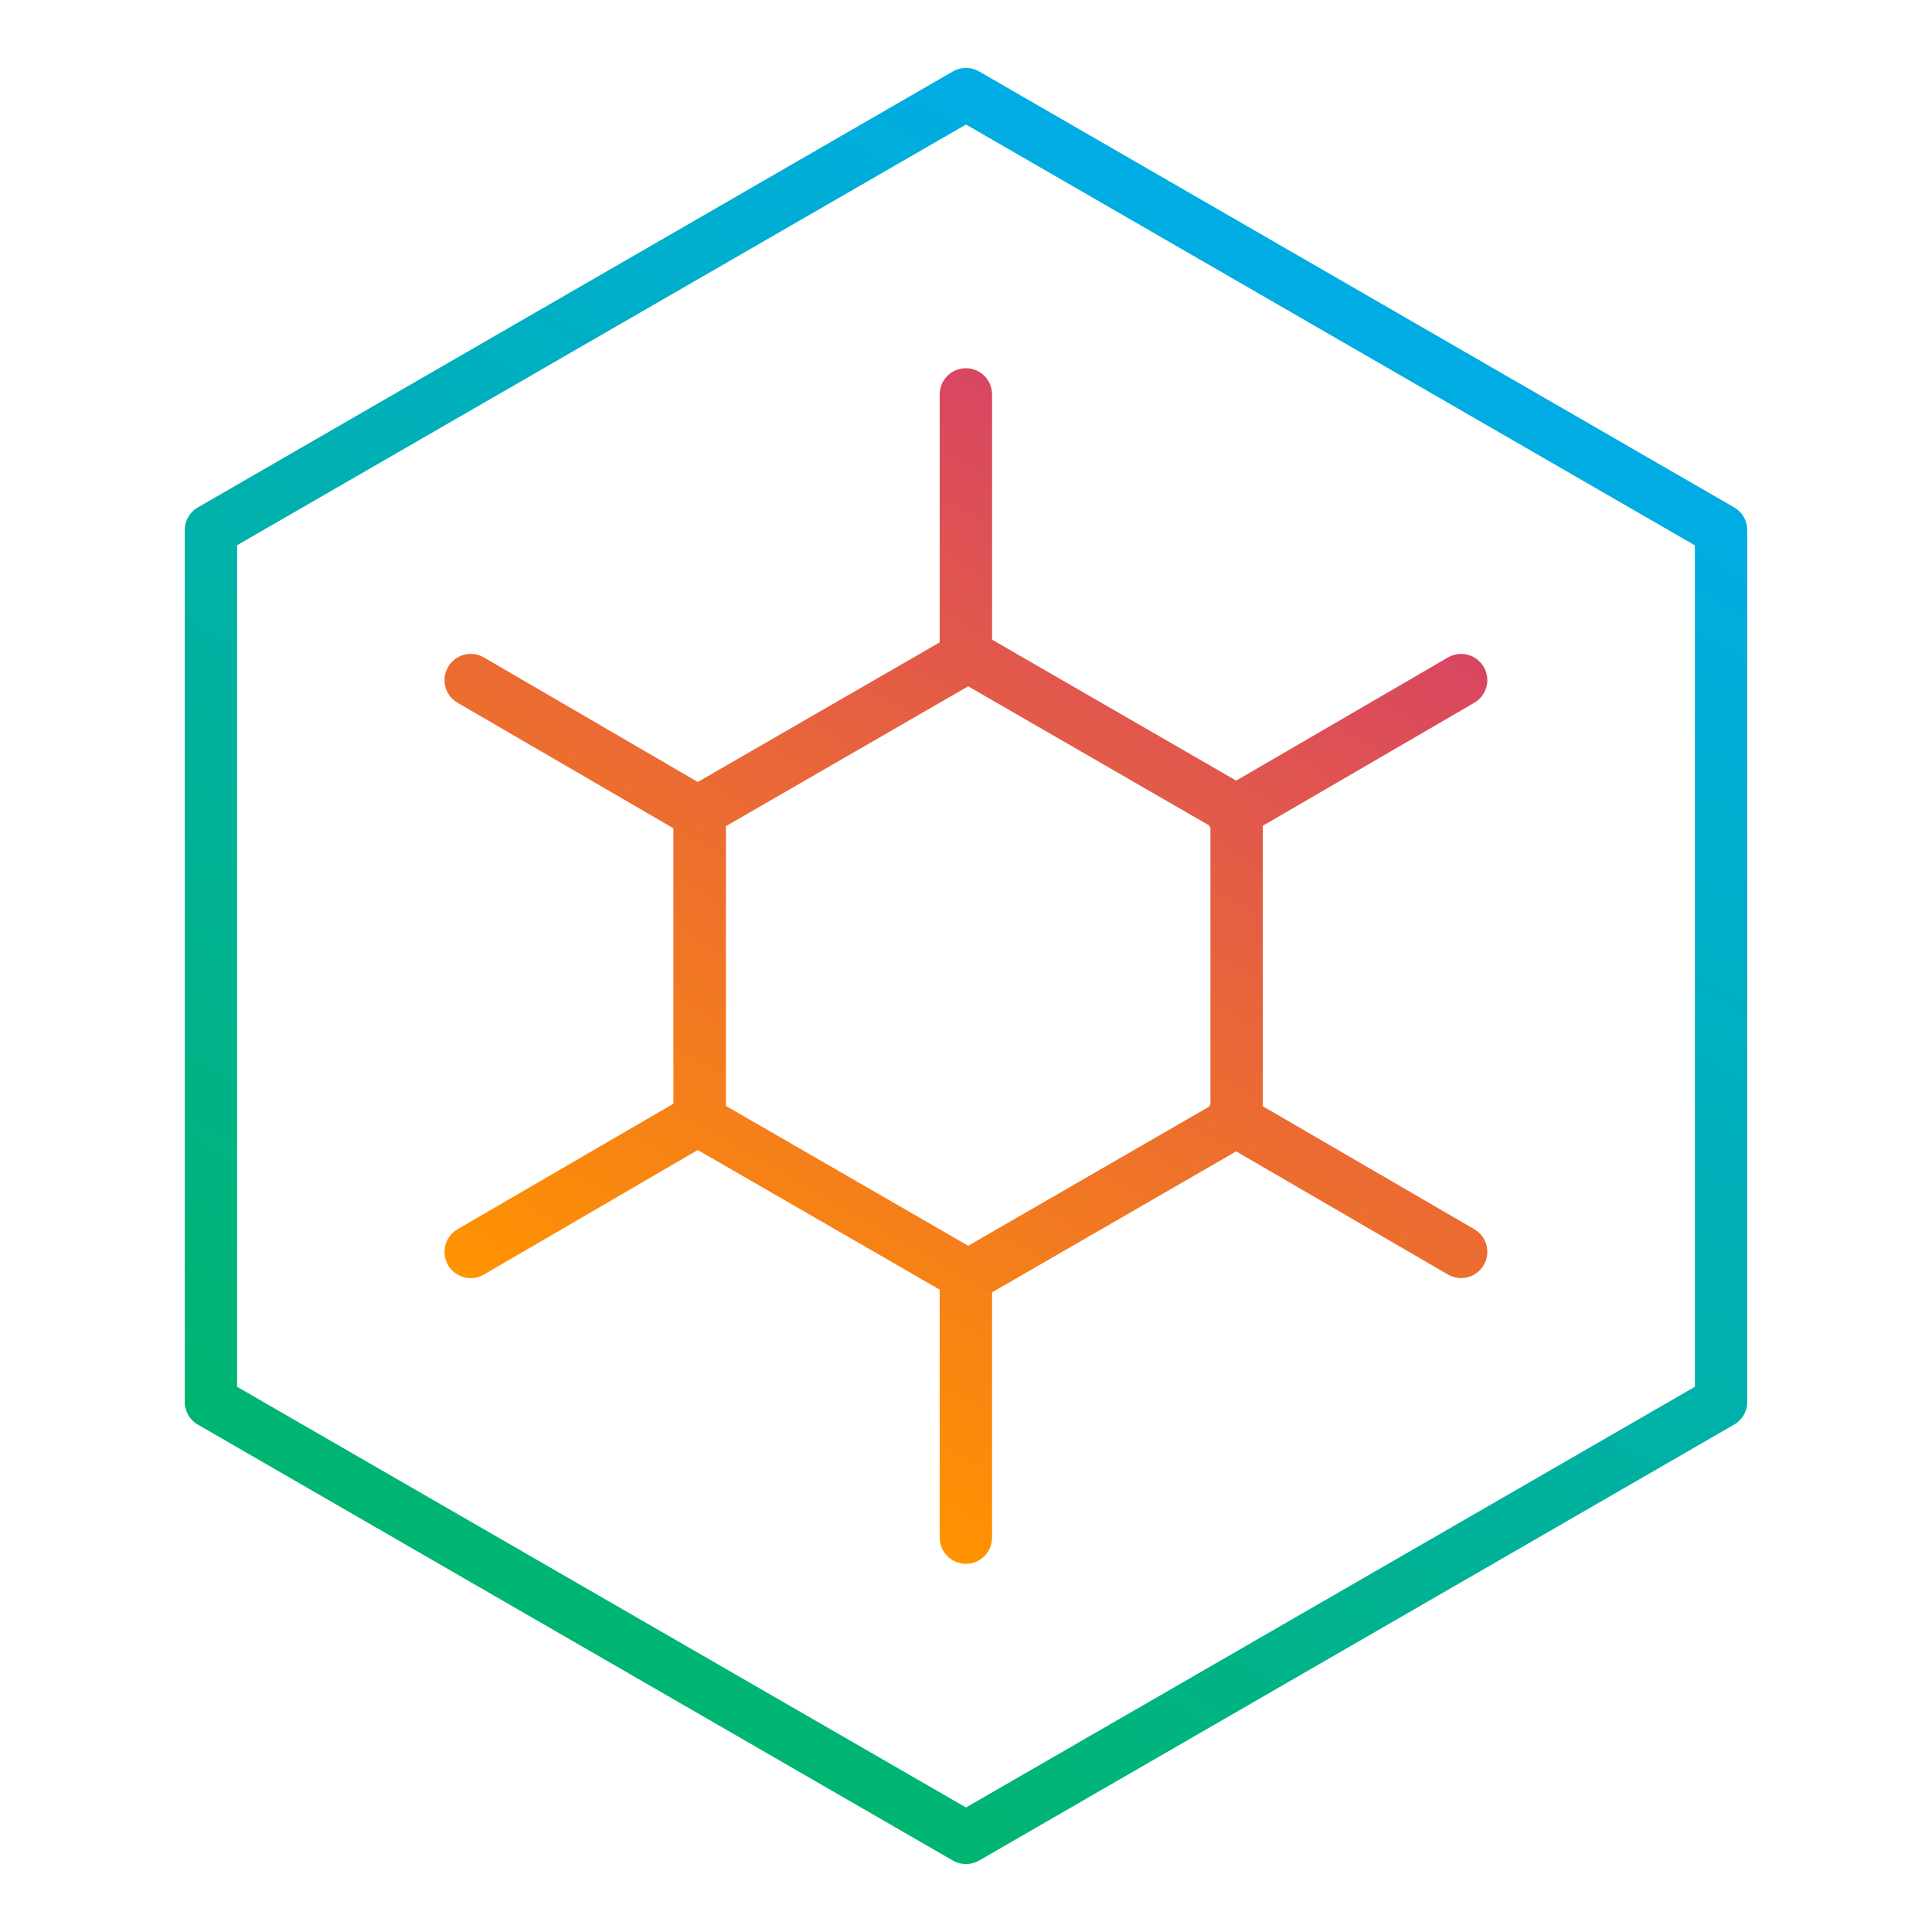
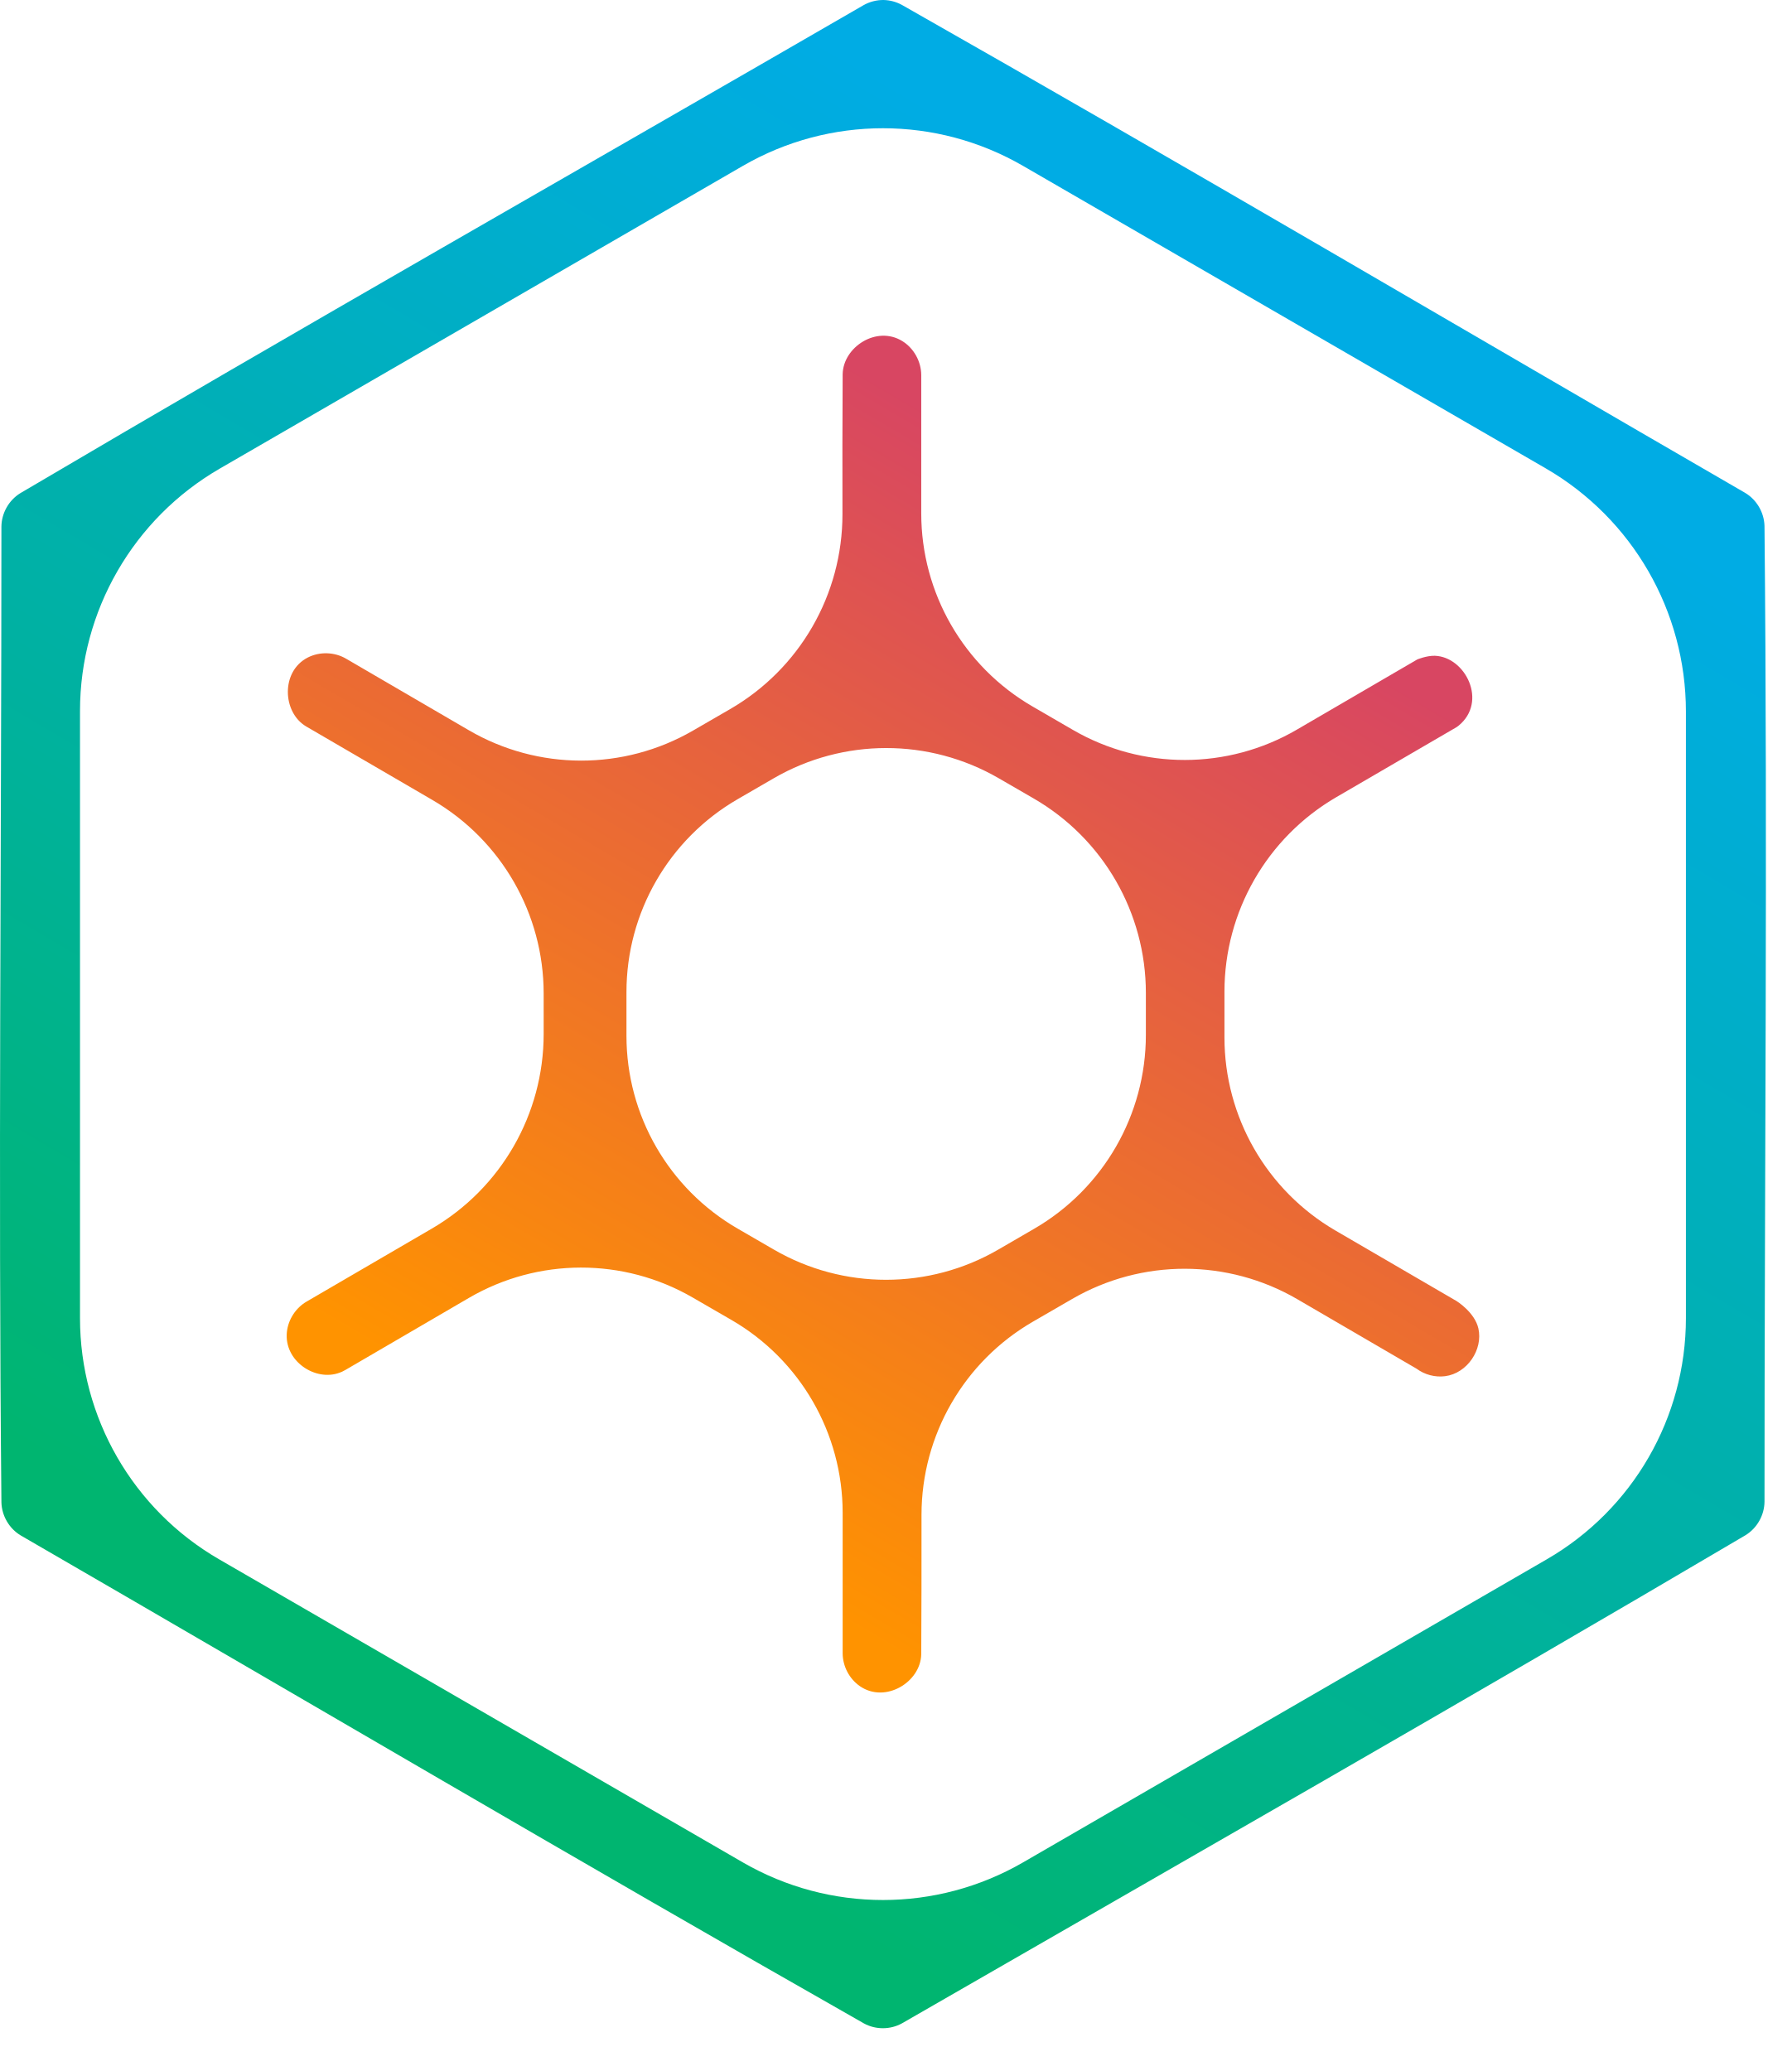
- <svg xmlns="http://www.w3.org/2000/svg" id="df403b32-2151-4b5e-8e46-dd733075237d" data-name="Flow" viewBox="0 0 512 512">
+ <svg xmlns="http://www.w3.org/2000/svg" width="100%" height="100%" viewBox="0 0 64 74" version="1.1" xml:space="preserve" style="fill-rule:evenodd;clip-rule:evenodd;stroke-linejoin:round;stroke-miterlimit:2;">
+   <g transform="matrix(0.184712,0,0,0.184712,-45.1453,-22.8721)">
+     <g transform="matrix(1,0,0,1,116.867,-5.68434e-14)">
+       <g transform="matrix(0.759525,0,0,0.761903,92.4978,111.961)">
+         <g transform="matrix(1,0,0,1,15,17.0714)">
+           <path d="M396.528,164.998c7.811,0.251 13.564,11.678 6.045,17.769c-0.035,0.029 -0.232,0.18 -0.491,0.355c0,-0 -15.505,8.999 -30.633,17.78c-17.633,10.235 -28.48,29.043 -28.48,49.384c0,3.848 0,7.774 0,11.619c0,20.196 10.769,38.87 28.277,49.032c15.193,8.818 30.836,17.899 30.836,17.899c0,-0 4.626,2.845 5.556,6.956c1.211,5.356 -2.817,11.392 -8.493,12.121c-2.541,0.326 -5.186,-0.377 -7.259,-1.909c-0,-0 -15.318,-8.9 -30.341,-17.628c-17.709,-10.29 -39.593,-10.323 -57.334,-0.087c-3.324,1.918 -6.713,3.873 -10.034,5.789c-17.538,10.121 -28.343,28.786 -28.359,48.987c0.007,12.457 -0.004,25.936 -0.067,35.435c-0.136,7.107 -9.155,12.552 -15.605,8.128c-2.707,-1.857 -4.398,-5.059 -4.409,-8.369c-0,-0 -0,-18.094 -0,-35.655c0,-20.2 -10.801,-38.869 -28.342,-48.983c-3.264,-1.883 -6.593,-3.803 -9.86,-5.686c-17.634,-10.169 -39.383,-10.13 -56.98,0.103c-15.451,8.985 -31.43,18.277 -31.43,18.277c-0.797,0.453 -0.979,0.512 -1.477,0.699c-6.192,2.334 -14.237,-2.952 -13.445,-10.339c0.342,-3.191 2.285,-6.148 5.072,-7.737c0,0 16.219,-9.423 31.836,-18.497c17.635,-10.247 28.481,-29.063 28.481,-49.412c0,-3.408 0,-6.872 0,-10.279c0,-20.238 -10.789,-38.95 -28.331,-49.137c-15.744,-9.142 -32.188,-18.691 -32.188,-18.691c-6.021,-3.578 -6.45,-13.938 0.421,-17.465c3.048,-1.564 6.885,-1.441 9.835,0.316c0,-0 15.849,9.209 31.218,18.14c17.628,10.243 39.412,10.276 57.071,0.087c3.136,-1.81 6.329,-3.653 9.467,-5.463c17.711,-10.219 28.612,-29.076 28.602,-49.476c-0.023,-11.854 -0.026,-23.708 0.051,-35.561c0.132,-6.881 8.629,-12.41 15.161,-8.416c2.945,1.801 4.84,5.158 4.853,8.657c0,0 0,17.777 0,35.117c-0,20.193 10.784,38.86 28.305,48.993c3.416,1.976 6.907,3.994 10.326,5.972c17.632,10.197 39.399,10.174 57.009,-0.06c15.145,-8.802 30.672,-17.825 30.672,-17.825c-0,-0 2.311,-0.981 4.464,-0.94Zm-177.549,36.422c-17.516,10.119 -28.3,28.773 -28.3,48.955c0,3.684 0,7.439 0,11.123c0,20.168 10.776,38.809 28.28,48.921c3.077,1.778 6.21,3.588 9.291,5.367c17.666,10.206 39.462,10.199 57.121,-0.019c3.038,-1.758 6.127,-3.545 9.163,-5.302c17.593,-10.18 28.421,-28.925 28.421,-49.203c-0,-3.533 -0,-7.129 -0,-10.664c-0,-20.352 -10.881,-39.162 -28.552,-49.356c-2.959,-1.707 -5.967,-3.442 -8.927,-5.15c-17.727,-10.226 -39.586,-10.22 -57.306,0.018c-3.064,1.77 -6.128,3.54 -9.191,5.31Z" style="fill:url(#_Linear1);fill-rule:nonzero;" />
+         </g>
+         <g transform="matrix(1,0,0,1,15,17.0714)">
+           <path d="M256.161,-1.499c1.628,0.04 3.232,0.467 4.665,1.247c71.909,40.698 143.141,82.579 214.711,123.869c2.953,1.736 4.871,4.984 4.961,8.421c0.813,82.577 0.002,165.163 0.002,247.744c-0.034,3.43 -1.895,6.707 -4.829,8.5c-71.261,41.911 -143.144,82.756 -214.829,123.939c-2.96,1.636 -6.685,1.655 -9.671,0.028c-71.891,-40.73 -143.139,-82.585 -214.708,-123.878c-2.953,-1.736 -4.87,-4.984 -4.961,-8.421c-0.813,-82.577 -0.002,-165.163 -0.002,-247.745c0.034,-3.428 1.895,-6.707 4.829,-8.499c71.224,-41.887 143.139,-82.588 214.709,-123.881c1.558,-0.882 3.334,-1.338 5.123,-1.324Zm-169.046,118.972c-22.033,12.712 -35.6,36.166 -35.601,61.544c0,43.252 0,110.997 0,154.164c0.001,25.241 13.494,48.569 35.409,61.212c37.368,21.56 95.937,55.351 133.405,76.968c22.067,12.731 49.277,12.731 71.344,0c37.467,-21.616 96.033,-55.406 133.402,-76.966c21.916,-12.645 35.412,-35.974 35.412,-61.218c-0,-43.123 -0,-110.768 -0,-154.024c-0,-25.462 -13.613,-48.994 -35.719,-61.748c-37.388,-21.571 -95.75,-55.243 -133.114,-76.8c-22.055,-12.724 -49.251,-12.724 -71.306,0c-44.411,25.623 -88.821,51.245 -133.232,76.868Z" style="fill:url(#_Linear2);fill-rule:nonzero;" />
+         </g>
+       </g>
+     </g>
+   </g>
  <defs>
-     <linearGradient id="6455a71f-c1c6-4768-846c-4b3824d2c8c0" x1="186.92" y1="375.65" x2="325.08" y2="136.35" gradientUnits="userSpaceOnUse">
-       <stop offset="0" stop-color="#ff9300" />
-       <stop offset="1" stop-color="#d84662" />
+     <linearGradient id="_Linear1" x1="0" y1="0" x2="1" y2="0.003" gradientUnits="userSpaceOnUse" gradientTransform="matrix(138.89,-240.56,240.56,138.89,186.33,376.33)">
+       <stop offset="0" style="stop-color:rgb(255,147,0);stop-opacity:1" />
+       <stop offset="1" style="stop-color:rgb(216,70,98);stop-opacity:1" />
    </linearGradient>
-     <linearGradient id="0e8434b9-fb72-4640-a46e-a4b54fa4dc04" x1="152.48" y1="435.31" x2="359.52" y2="76.69" gradientUnits="userSpaceOnUse">
-       <stop offset="0" stop-color="#00b570" />
-       <stop offset="1" stop-color="#00ace4" />
+     <linearGradient id="_Linear2" x1="0" y1="0" x2="1" y2="0.003" gradientUnits="userSpaceOnUse" gradientTransform="matrix(207,-358.54,358.54,207,152.5,435.27)">
+       <stop offset="0" style="stop-color:rgb(0,181,112);stop-opacity:1" />
+       <stop offset="1" style="stop-color:rgb(0,172,228);stop-opacity:1" />
    </linearGradient>
  </defs>
-   <g id="ac6089f0-21f6-4f79-bcb4-90405da21734" data-name="Vector">
-     <path d="M390.71,325.76l-56.06-32.6V218.84l56.06-32.6a6.94,6.94,0,0,0-7-12l-56.11,32.63-64.69-37.35v-65a6.94,6.94,0,1,0-13.88,0v65.71l-64.11,37-56.68-33a6.94,6.94,0,0,0-7,12l57.22,33.27v73l-57.22,33.27a6.94,6.94,0,1,0,7,12l56.68-33,64.11,37v65.71a6.94,6.94,0,1,0,13.88,0v-65l64.69-37.35,56.11,32.63a6.94,6.94,0,1,0,7-12ZM192.38,218.94l64.2-37.06,63.84,36.86c0,.09.09.18.14.27s.14.21.22.32v73.34c-.07.11-.15.22-.22.33s-.09.18-.14.28l-63.84,36.86-64.2-37.06Z" style="fill:url(#6455a71f-c1c6-4768-846c-4b3824d2c8c0)" />
-     <path d="M256,494a6.93,6.93,0,0,1-3.47-.93L52.43,377.54a6.94,6.94,0,0,1-3.47-6V140.47a6.94,6.94,0,0,1,3.47-6L252.53,18.93a6.94,6.94,0,0,1,6.94,0l200.1,115.53a6.94,6.94,0,0,1,3.47,6V371.53a6.94,6.94,0,0,1-3.47,6L259.47,493.07A6.93,6.93,0,0,1,256,494ZM62.84,367.52,256,479,449.16,367.52v-223L256,33,62.84,144.48Z" style="fill:url(#0e8434b9-fb72-4640-a46e-a4b54fa4dc04)" />
-   </g>
</svg>
